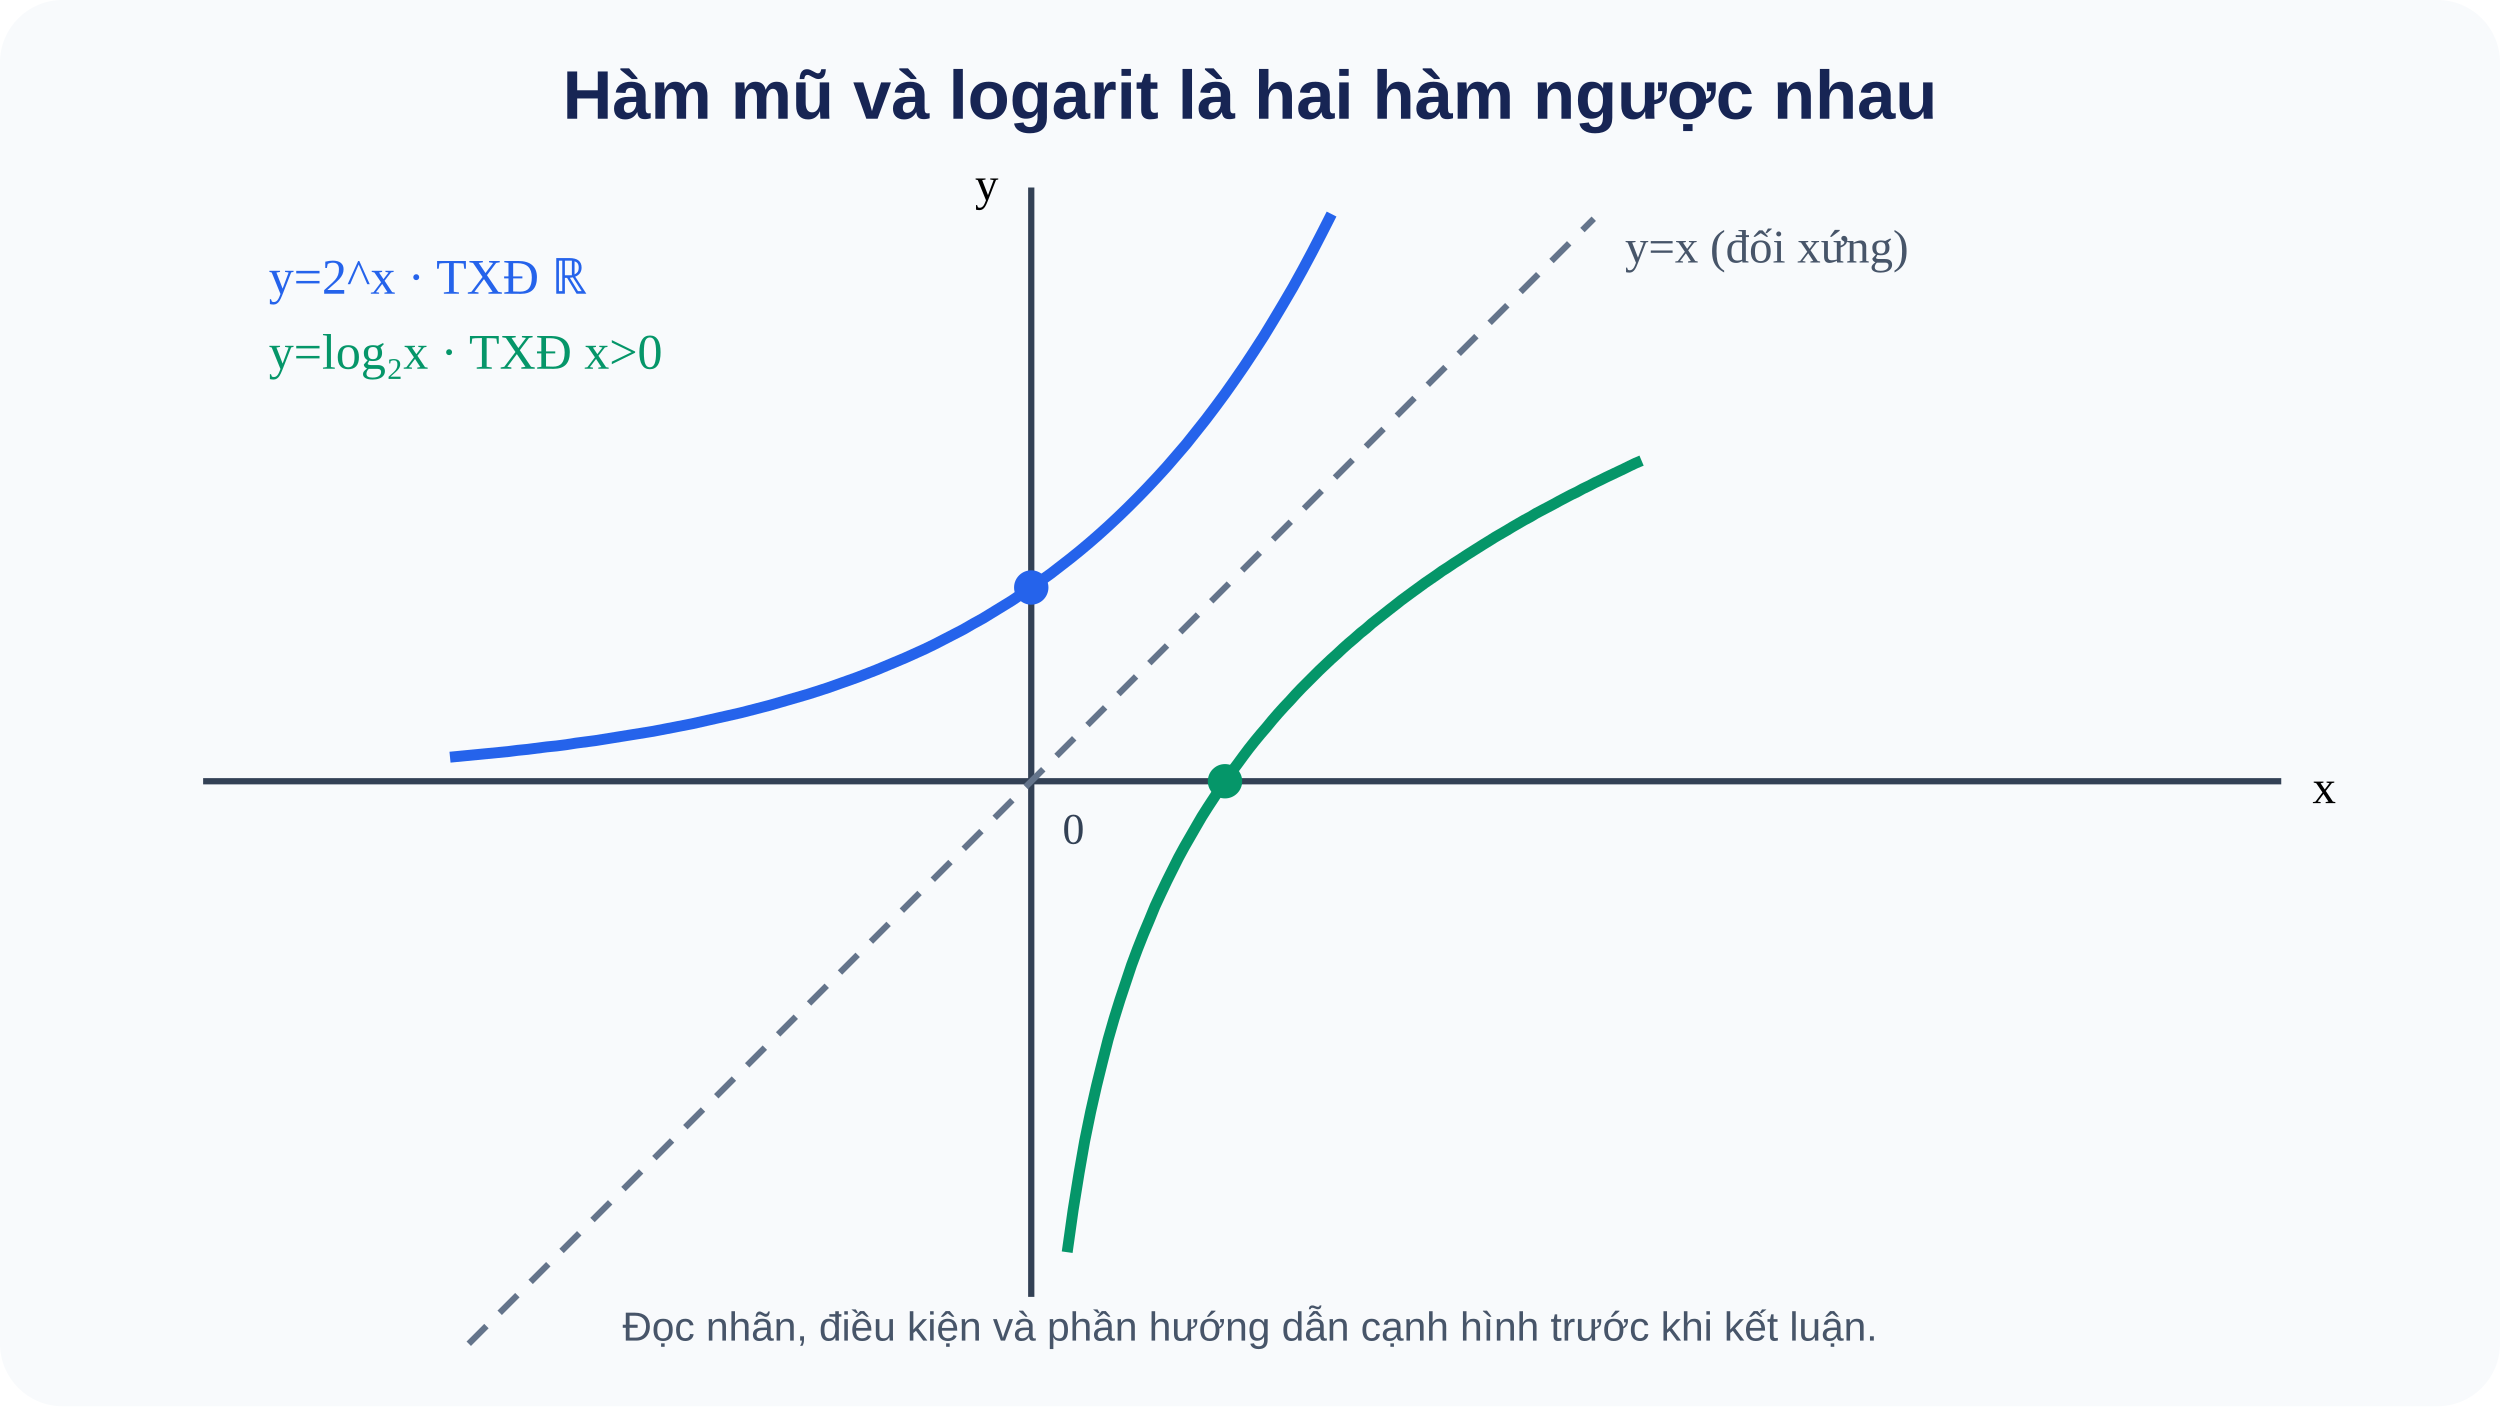
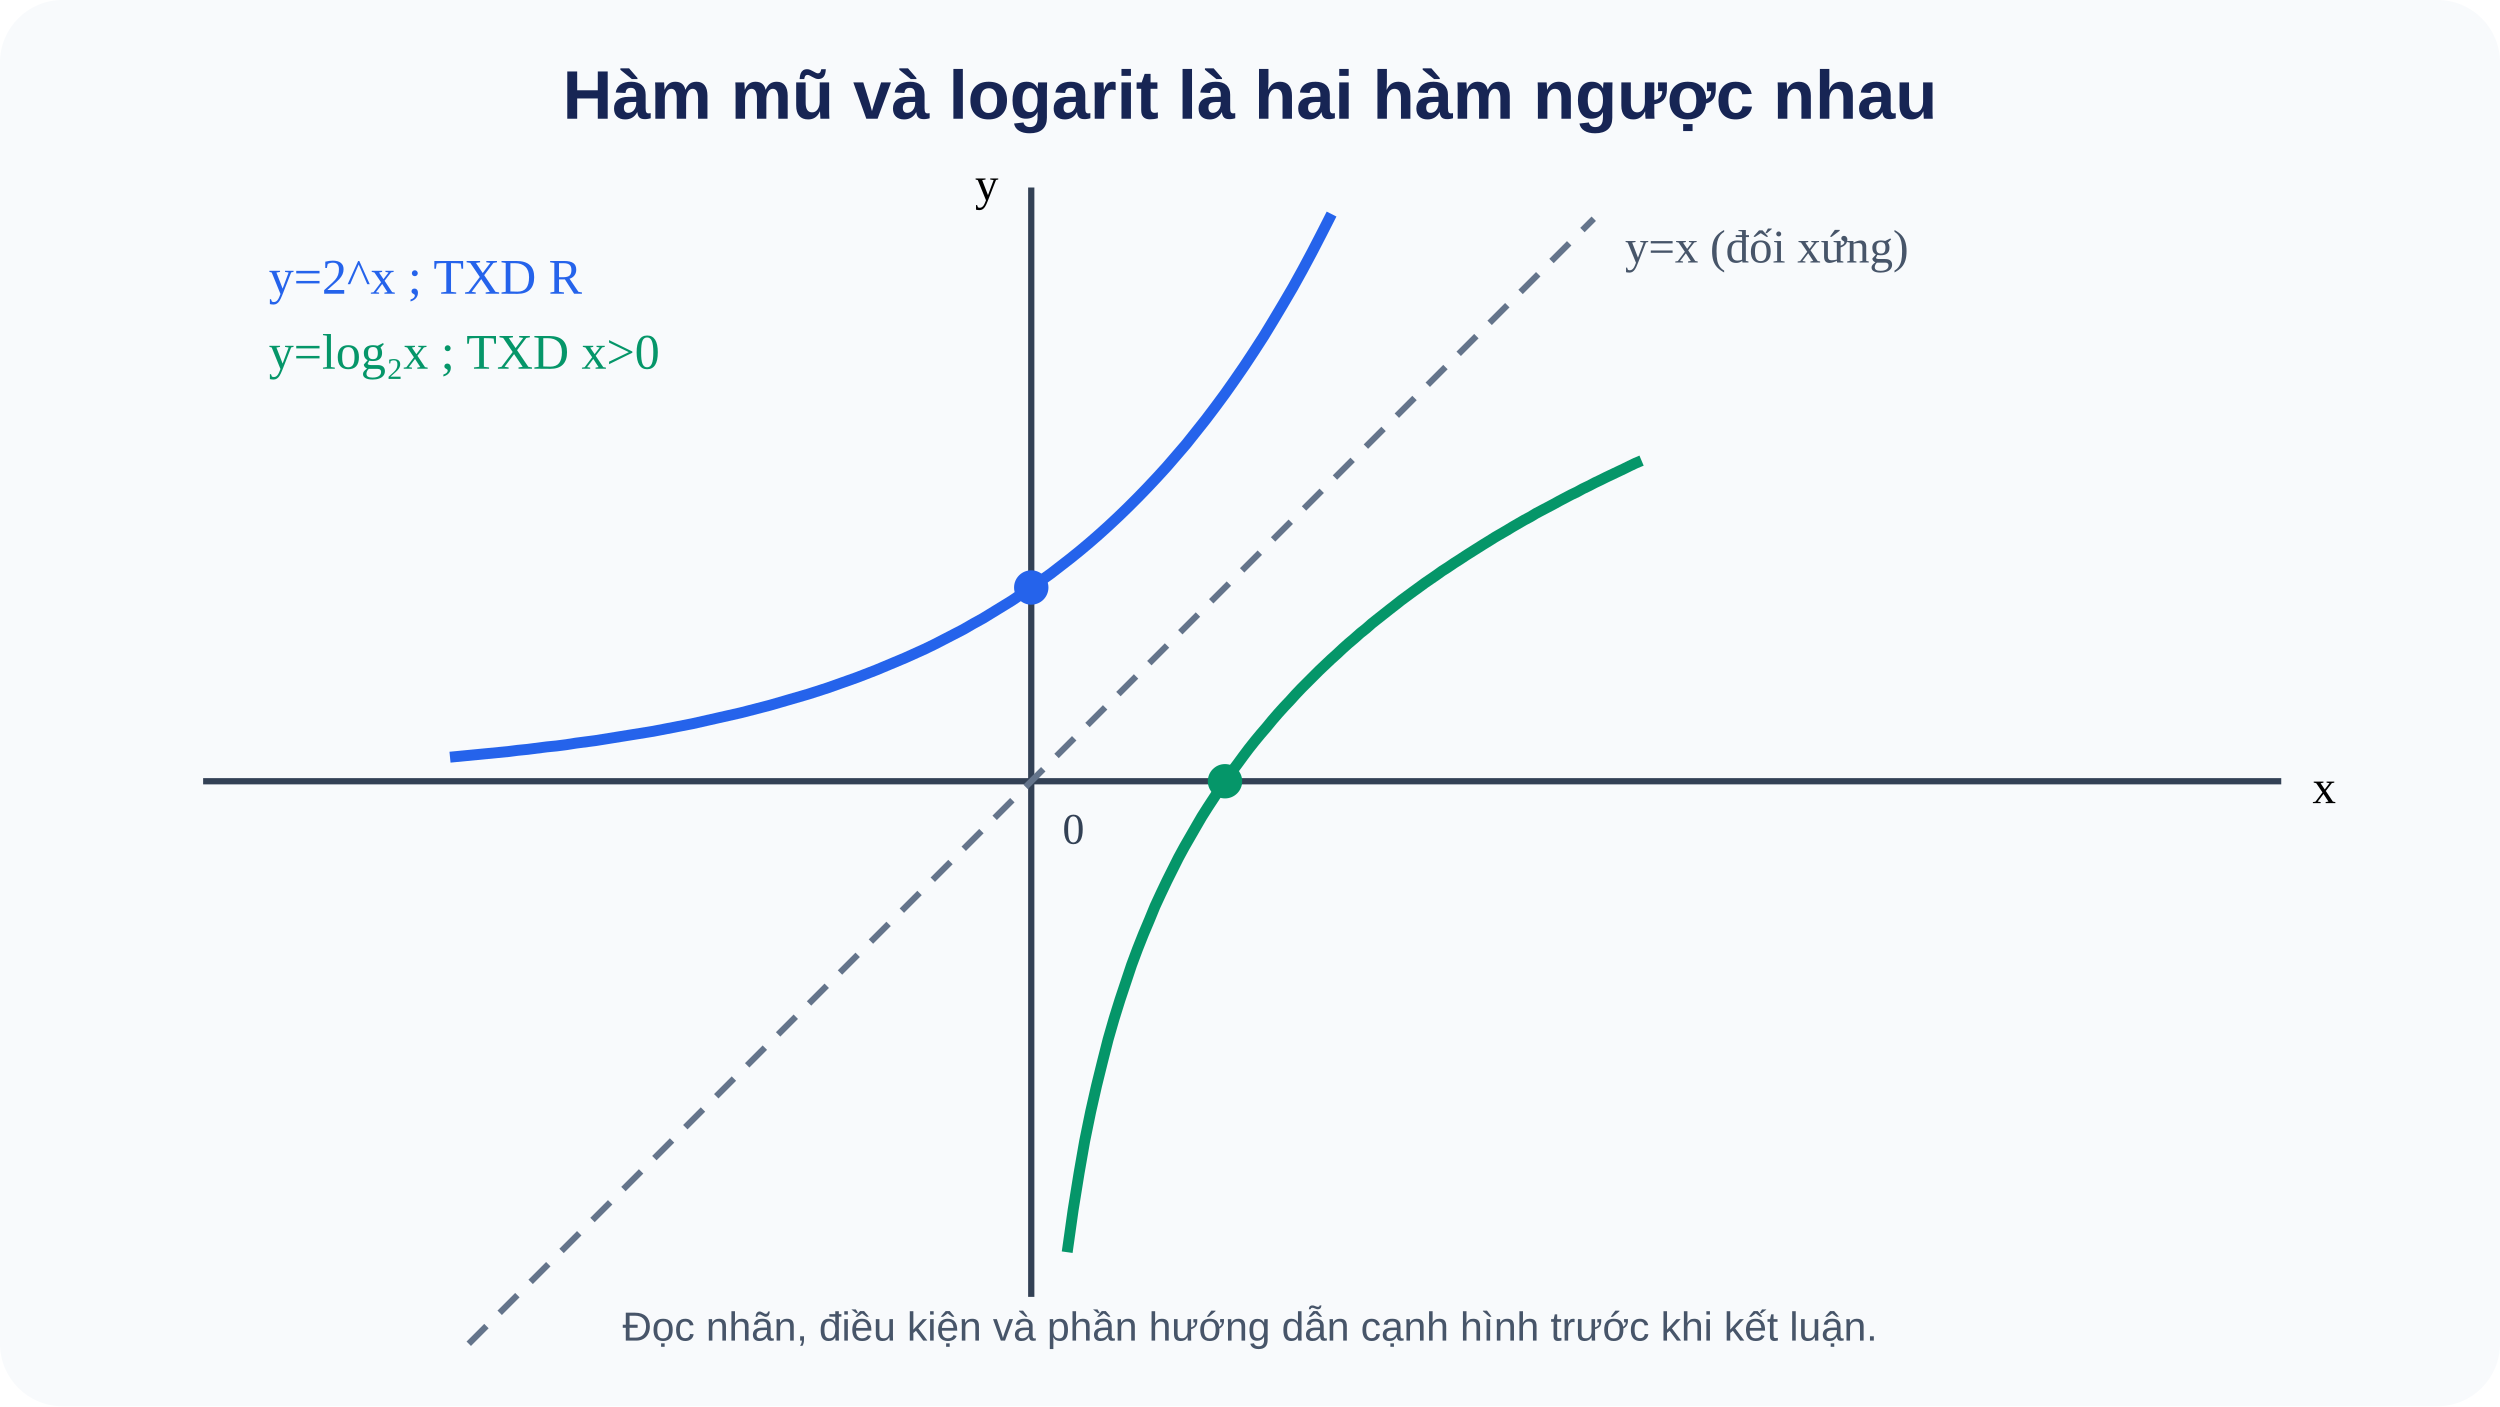
<svg xmlns="http://www.w3.org/2000/svg" role="img" aria-labelledby="title desc" viewBox="0 0 800 450" width="800" height="450">
  <rect width="800" height="450" fill="#f8fafc" rx="20" />
  <text x="400" y="38" font-size="22" font-weight="700" text-anchor="middle" fill="#172554" font-family="Arial">Hàm mũ và logarit là hai hàm ngược nhau</text>
  <line x1="65" y1="250" x2="730" y2="250" stroke="#334155" stroke-width="2" />
  <line x1="330" y1="415" x2="330" y2="60" stroke="#334155" stroke-width="2" />
  <text x="740" y="257" font-size="15">x</text>
  <text x="312" y="64" font-size="15">y</text>
  <line x1="150" y1="430" x2="510" y2="70" stroke="#64748b" stroke-width="2" stroke-dasharray="8 6" />
  <text x="520" y="84" font-size="15" fill="#475569">y=x (đối xứng)</text>
  <polyline points="144.0,242.3 147.1,242.0 150.2,241.7 153.3,241.4 156.4,241.1 159.5,240.8 162.6,240.5 165.7,240.1 168.8,239.8 171.9,239.4 175.0,239.0 178.1,238.7 181.2,238.3 184.3,237.8 187.4,237.4 190.5,237.0 193.6,236.5 196.7,236.0 199.8,235.5 202.9,235.0 206.0,234.5 209.1,234.0 212.2,233.4 215.3,232.8 218.4,232.2 221.5,231.6 224.6,230.9 227.7,230.2 230.8,229.5 233.9,228.8 237.0,228.1 240.1,227.3 243.2,226.5 246.3,225.7 249.4,224.8 252.5,223.9 255.6,223.0 258.7,222.1 261.8,221.1 264.9,220.1 268.0,219.0 271.1,217.9 274.2,216.8 277.3,215.6 280.4,214.4 283.5,213.1 286.6,211.8 289.7,210.5 292.8,209.1 295.9,207.7 299.0,206.2 302.1,204.6 305.2,203.0 308.3,201.4 311.4,199.6 314.5,197.9 317.6,196.0 320.7,194.1 323.8,192.2 326.9,190.1 330.0,188.0 333.1,185.8 336.2,183.6 339.3,181.2 342.4,178.8 345.5,176.3 348.6,173.7 351.7,171.0 354.8,168.2 357.9,165.3 361.0,162.3 364.1,159.2 367.2,156.0 370.3,152.7 373.4,149.3 376.5,145.7 379.6,142.1 382.7,138.2 385.8,134.3 388.9,130.2 392.0,126.0 395.1,121.6 398.2,117.1 401.3,112.4 404.4,107.6 407.5,102.5 410.6,97.3 413.7,92.0 416.8,86.4 419.9,80.6 423.0,74.6 426.1,68.5" fill="none" stroke="#2563eb" stroke-width="3.5" />
  <polyline points="341.5,400.7 343.4,387.2 345.3,375.4 347.1,365.1 349.0,355.8 350.9,347.4 352.8,339.7 354.6,332.6 356.5,326.0 358.4,319.9 360.3,314.2 362.1,308.8 364.0,303.7 365.9,298.9 367.8,294.4 369.6,290.0 371.5,285.9 373.4,281.9 375.3,278.1 377.1,274.5 379.0,271.0 380.9,267.7 382.8,264.4 384.6,261.3 386.5,258.3 388.4,255.4 390.3,252.5 392.1,249.8 394.0,247.1 395.9,244.6 397.8,242.0 399.6,239.6 401.5,237.2 403.4,234.9 405.3,232.7 407.1,230.5 409.0,228.3 410.9,226.2 412.8,224.2 414.6,222.2 416.5,220.2 418.4,218.3 420.3,216.4 422.1,214.6 424.0,212.8 425.9,211.0 427.8,209.3 429.6,207.6 431.5,205.9 433.4,204.3 435.3,202.6 437.2,201.1 439.0,199.5 440.9,198.0 442.8,196.5 444.7,195.0 446.5,193.6 448.4,192.1 450.3,190.7 452.2,189.3 454.0,188.0 455.9,186.6 457.8,185.3 459.7,184.0 461.5,182.7 463.4,181.5 465.3,180.2 467.2,179.0 469.0,177.8 470.9,176.6 472.8,175.4 474.7,174.2 476.5,173.1 478.4,171.9 480.3,170.8 482.2,169.7 484.0,168.6 485.9,167.5 487.8,166.4 489.7,165.4 491.5,164.3 493.4,163.3 495.3,162.3 497.2,161.3 499.0,160.3 500.9,159.3 502.8,158.3 504.7,157.4 506.5,156.4 508.4,155.5 510.3,154.5 512.2,153.6 514.0,152.7 515.9,151.8 517.8,150.9 519.7,150.0 521.5,149.1 523.4,148.2 525.3,147.4" fill="none" stroke="#059669" stroke-width="3.5" />
  <circle cx="330" cy="188" r="5.5" fill="#2563eb" />
  <circle cx="392" cy="250" r="5.5" fill="#059669" />
-   <text x="86" y="94" font-size="16" fill="#2563eb">y=2^x · TXĐ ℝ</text>
-   <text x="86" y="118" font-size="16" fill="#059669">y=log₂x · TXĐ x&gt;0</text>
+   <text x="86" y="94" font-size="16" fill="#2563eb">y=2^x ; TXD R</text>
+   <text x="86" y="118" font-size="16" fill="#059669">y=log₂x ; TXD x&gt;0</text>
  <text x="340" y="270" font-size="14" fill="#334155">0</text>
  <text x="400" y="429" font-size="13" text-anchor="middle" fill="#475569" font-family="Arial">Đọc nhãn, điều kiện và phần hướng dẫn cạnh hình trước khi kết luận.</text>
</svg>
